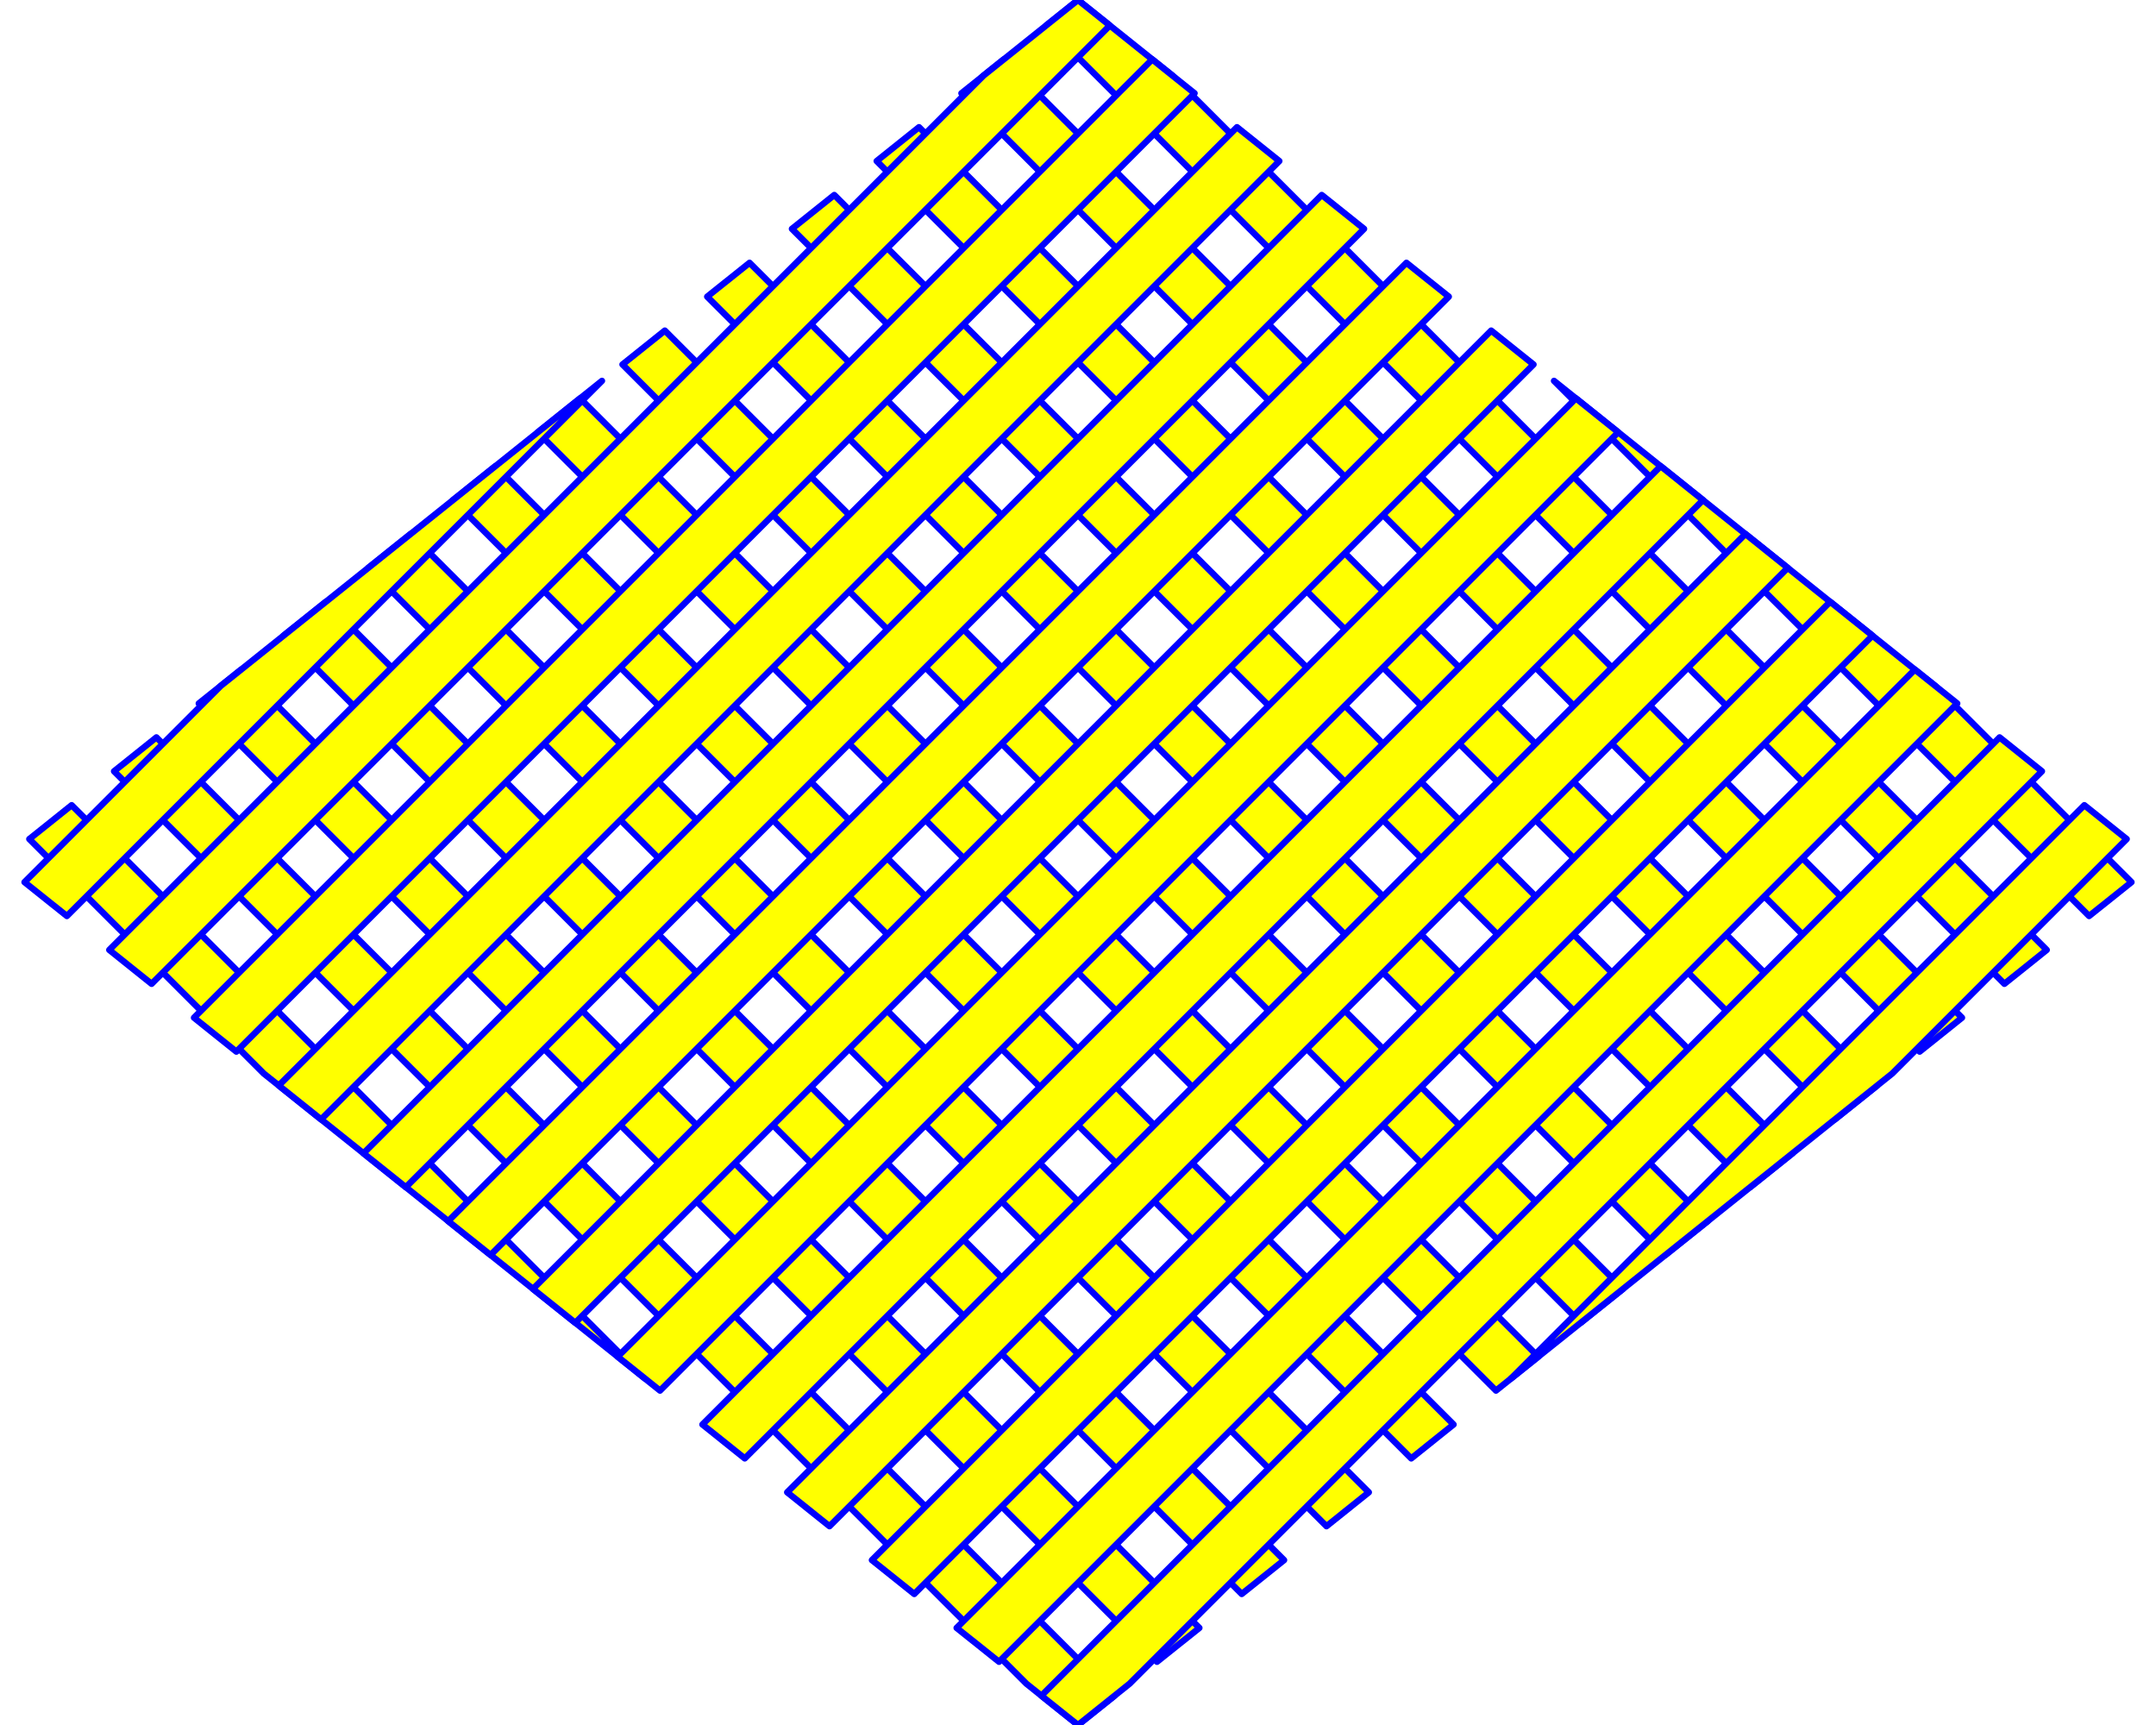
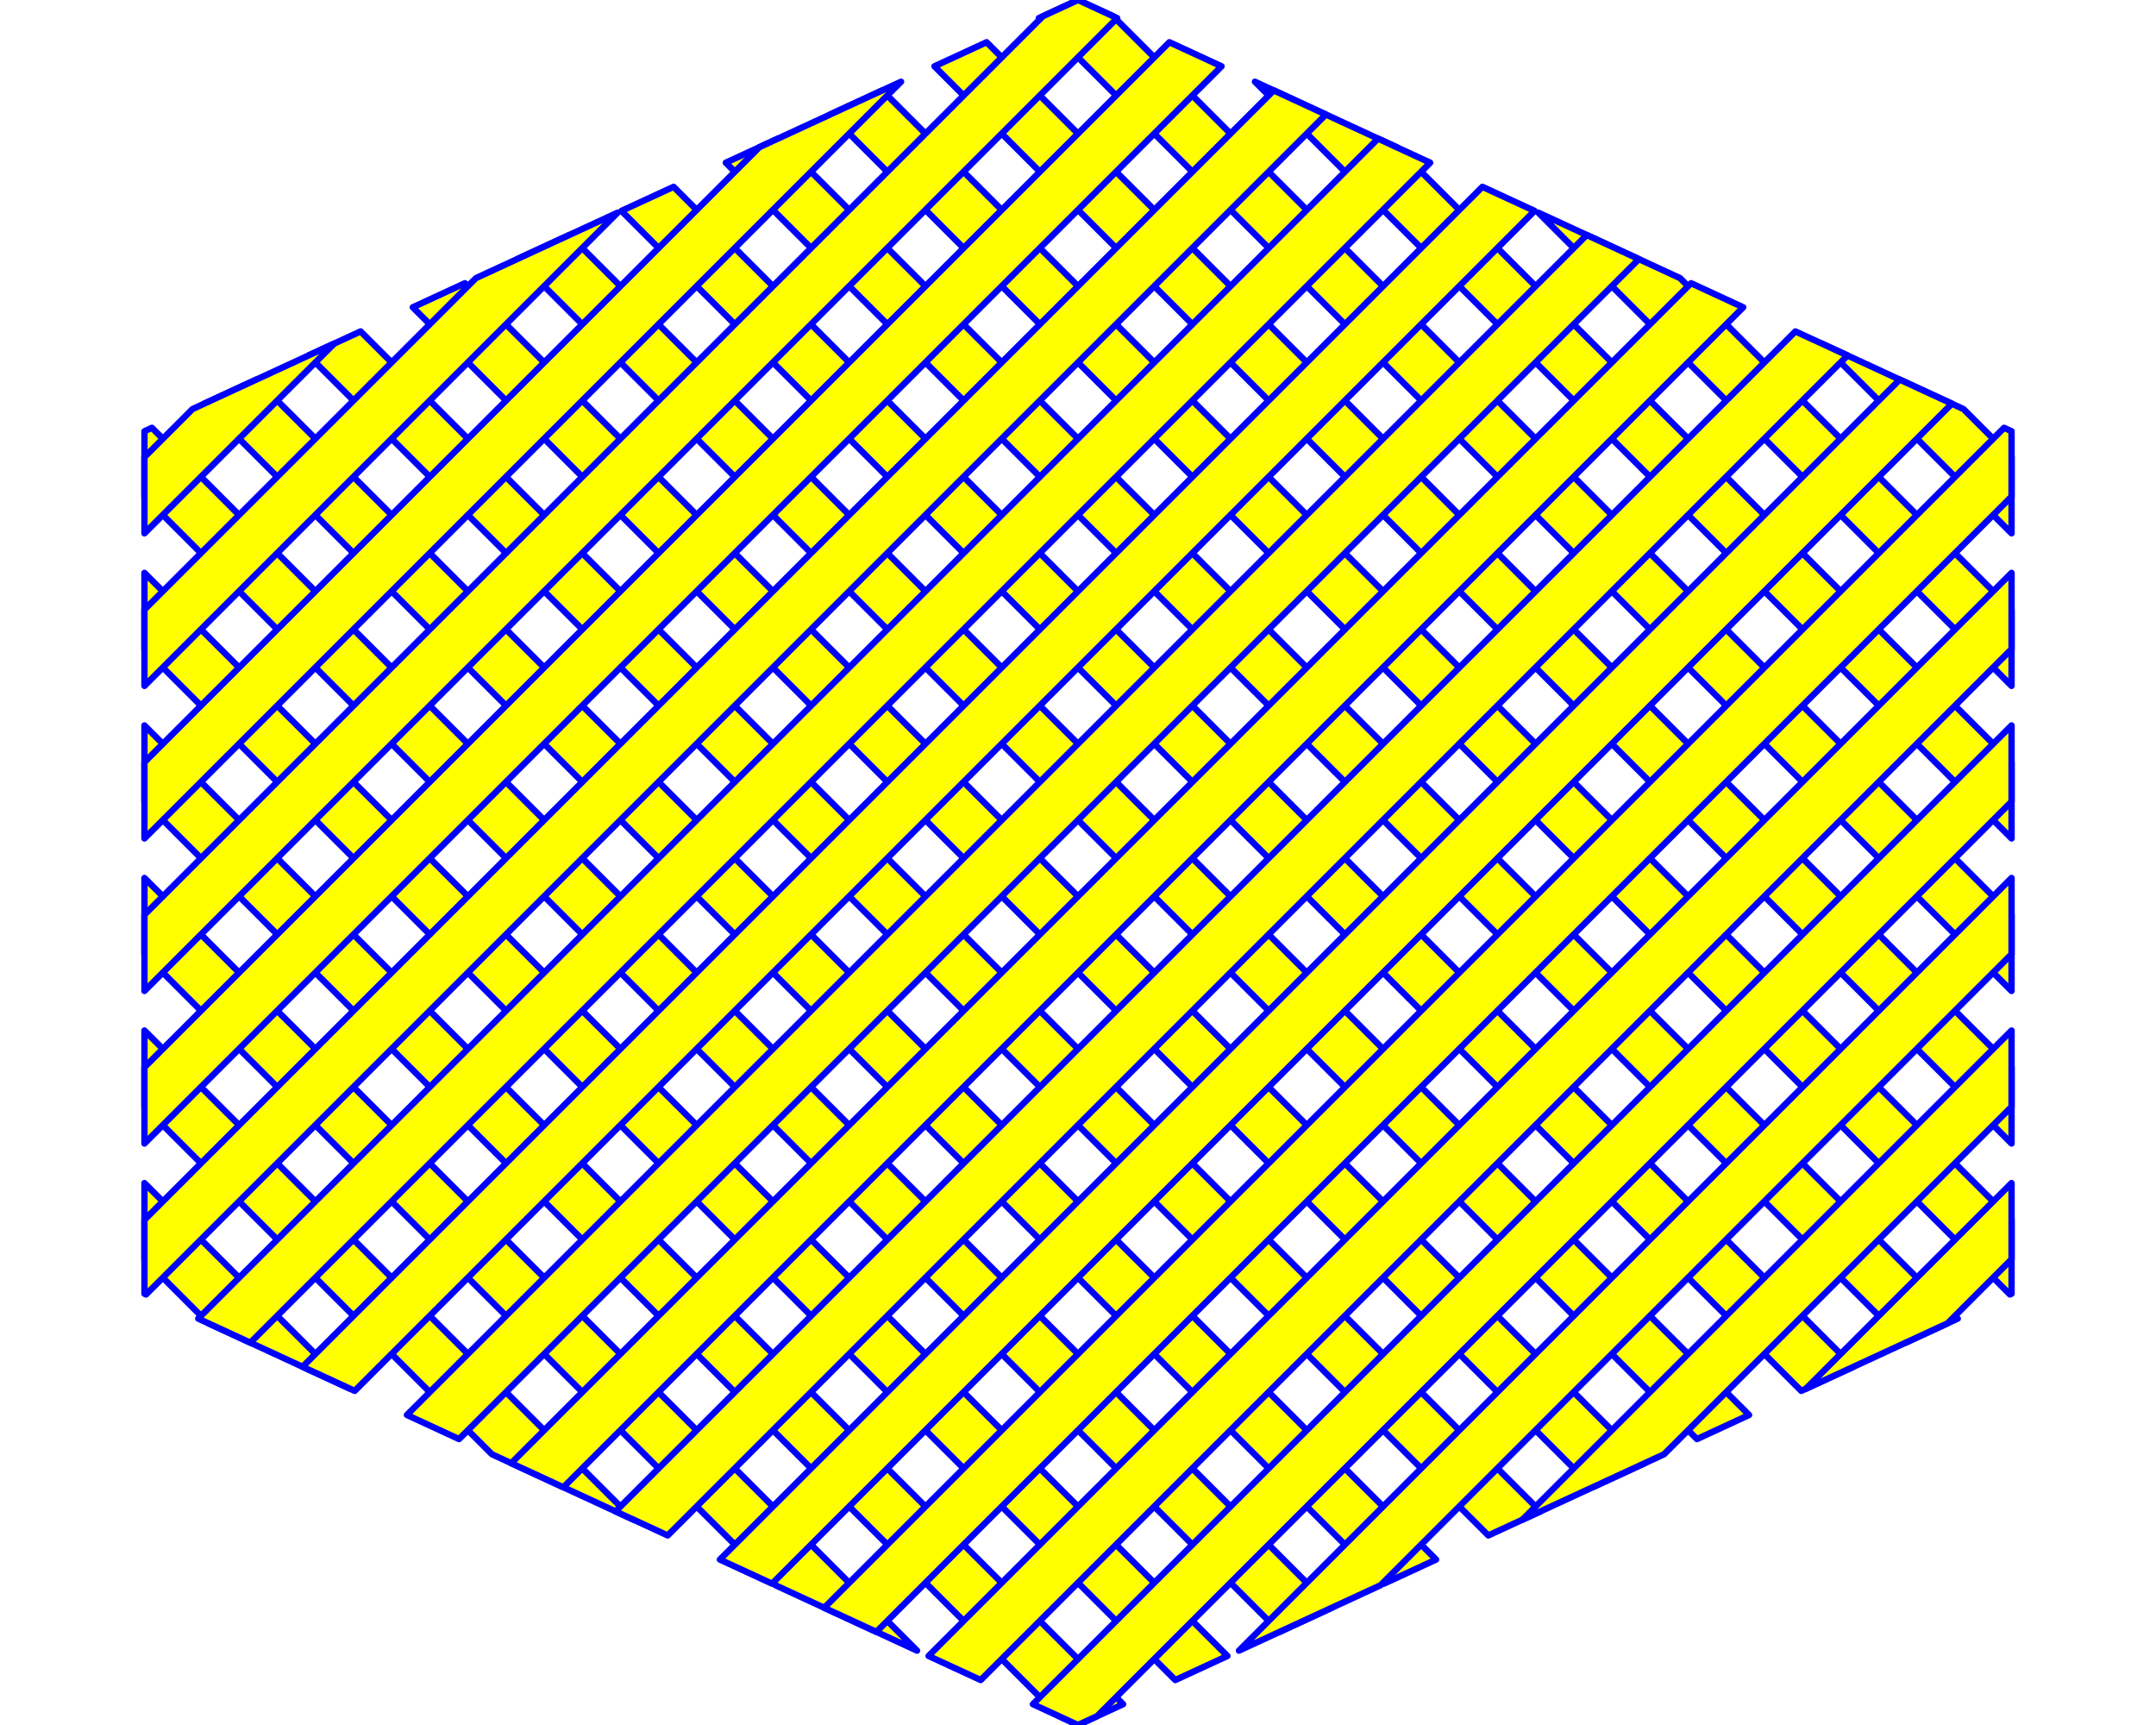
<svg xmlns="http://www.w3.org/2000/svg" viewBox="0 0 720.00 576.00">
  <defs>
    <style type="text/css">
    line, polyline, polygon, path, rect, circle {
      fill: none;
      stroke: #000000;
      stroke-linecap: round;
      stroke-linejoin: round;
      stroke-miterlimit: 10.00;
    }
  </style>
  </defs>
  <rect width="100%" height="100%" style="stroke: none; fill: #FFFFFF;" />
-   <polygon points="88.10,358.48 9.79,280.17 23.93,268.86 215.38,460.30 88.10,358.48 " style="stroke-width: 2.13; stroke: #0000FF; stroke-linecap: square; fill: #FFFF00;" />
-   <polygon points="342.78,562.22 38.09,257.53 52.23,246.22 372.23,566.22 360.00,576.00 342.78,562.22 " style="stroke-width: 2.13; stroke: #0000FF; stroke-linecap: square; fill: #FFFF00;" />
-   <polygon points="386.38,554.89 66.38,234.89 80.53,223.58 400.53,543.58 386.38,554.89 " style="stroke-width: 2.13; stroke: #0000FF; stroke-linecap: square; fill: #FFFF00;" />
-   <polygon points="414.68,532.25 94.68,212.25 108.82,200.94 428.82,520.94 414.68,532.25 " style="stroke-width: 2.13; stroke: #0000FF; stroke-linecap: square; fill: #FFFF00;" />
-   <polygon points="442.98,509.62 122.98,189.62 137.12,178.30 457.12,498.30 442.98,509.62 " style="stroke-width: 2.13; stroke: #0000FF; stroke-linecap: square; fill: #FFFF00;" />
-   <polygon points="471.28,486.98 151.28,166.98 165.42,155.66 485.42,475.66 471.28,486.98 " style="stroke-width: 2.13; stroke: #0000FF; stroke-linecap: square; fill: #FFFF00;" />
-   <polygon points="499.58,464.34 179.58,144.34 193.72,133.02 513.72,453.02 499.58,464.34 " style="stroke-width: 2.13; stroke: #0000FF; stroke-linecap: square; fill: #FFFF00;" />
-   <polygon points="527.88,441.70 207.88,121.70 222.02,110.39 542.02,430.39 527.88,441.70 " style="stroke-width: 2.13; stroke: #0000FF; stroke-linecap: square; fill: #FFFF00;" />
-   <polygon points="556.17,419.06 236.17,99.06 250.32,87.75 570.32,407.75 556.17,419.06 " style="stroke-width: 2.13; stroke: #0000FF; stroke-linecap: square; fill: #FFFF00;" />
-   <polygon points="584.47,396.42 264.47,76.42 278.61,65.11 598.61,385.11 584.47,396.42 " style="stroke-width: 2.13; stroke: #0000FF; stroke-linecap: square; fill: #FFFF00;" />
-   <polygon points="612.77,373.78 292.77,53.78 306.91,42.47 626.91,362.47 612.77,373.78 " style="stroke-width: 2.13; stroke: #0000FF; stroke-linecap: square; fill: #FFFF00;" />
-   <polygon points="641.07,351.15 321.07,31.15 335.21,19.83 655.21,339.83 641.07,351.15 " style="stroke-width: 2.13; stroke: #0000FF; stroke-linecap: square; fill: #FFFF00;" />
-   <polygon points="669.37,328.51 349.37,8.51 360.00,0.00 391.57,25.25 683.51,317.19 669.37,328.51 " style="stroke-width: 2.13; stroke: #0000FF; stroke-linecap: square; fill: #FFFF00;" />
-   <polygon points="697.66,305.87 518.97,127.18 646.25,229.00 711.81,294.56 697.66,305.87 " style="stroke-width: 2.13; stroke: #0000FF; stroke-linecap: square; fill: #FFFF00;" />
-   <polygon points="710.21,280.17 631.90,358.48 504.62,460.30 696.07,268.86 710.21,280.17 " style="stroke-width: 2.13; stroke: #0000FF; stroke-linecap: square; fill: #FFFF00;" />
-   <polygon points="681.91,257.53 377.22,562.22 360.00,576.00 347.77,566.22 667.77,246.22 681.91,257.53 " style="stroke-width: 2.13; stroke: #0000FF; stroke-linecap: square; fill: #FFFF00;" />
-   <polygon points="653.62,234.89 333.62,554.89 319.47,543.58 639.47,223.58 653.62,234.89 " style="stroke-width: 2.13; stroke: #0000FF; stroke-linecap: square; fill: #FFFF00;" />
-   <polygon points="625.32,212.25 305.32,532.25 291.18,520.94 611.18,200.94 625.32,212.25 " style="stroke-width: 2.13; stroke: #0000FF; stroke-linecap: square; fill: #FFFF00;" />
-   <polygon points="597.02,189.62 277.02,509.62 262.88,498.30 582.88,178.30 597.02,189.62 " style="stroke-width: 2.13; stroke: #0000FF; stroke-linecap: square; fill: #FFFF00;" />
-   <polygon points="568.72,166.98 248.72,486.98 234.58,475.66 554.58,155.66 568.72,166.98 " style="stroke-width: 2.13; stroke: #0000FF; stroke-linecap: square; fill: #FFFF00;" />
-   <polygon points="540.42,144.34 220.42,464.34 206.28,453.02 526.28,133.02 540.42,144.34 " style="stroke-width: 2.13; stroke: #0000FF; stroke-linecap: square; fill: #FFFF00;" />
-   <polygon points="512.12,121.70 192.12,441.70 177.98,430.39 497.98,110.39 512.12,121.70 " style="stroke-width: 2.13; stroke: #0000FF; stroke-linecap: square; fill: #FFFF00;" />
-   <polygon points="483.83,99.06 163.83,419.06 149.68,407.75 469.68,87.75 483.83,99.06 " style="stroke-width: 2.13; stroke: #0000FF; stroke-linecap: square; fill: #FFFF00;" />
-   <polygon points="455.53,76.42 135.53,396.42 121.39,385.11 441.39,65.11 455.53,76.42 " style="stroke-width: 2.13; stroke: #0000FF; stroke-linecap: square; fill: #FFFF00;" />
-   <polygon points="427.23,53.78 107.23,373.78 93.09,362.47 413.09,42.47 427.23,53.78 " style="stroke-width: 2.13; stroke: #0000FF; stroke-linecap: square; fill: #FFFF00;" />
-   <polygon points="398.93,31.15 78.93,351.15 64.79,339.83 384.79,19.83 398.93,31.15 " style="stroke-width: 2.13; stroke: #0000FF; stroke-linecap: square; fill: #FFFF00;" />
-   <polygon points="370.63,8.51 50.63,328.51 36.49,317.19 328.43,25.25 360.00,0.00 370.63,8.51 " style="stroke-width: 2.13; stroke: #0000FF; stroke-linecap: square; fill: #FFFF00;" />
-   <polygon points="201.03,127.18 22.34,305.87 8.19,294.56 73.75,229.00 201.03,127.18 " style="stroke-width: 2.13; stroke: #0000FF; stroke-linecap: square; fill: #FFFF00;" />
+   <polygon points="69.62,441.88 48.24,420.49 48.24,395.04 116.93,463.73 69.62,441.88 " style="stroke-width: 2.13; stroke: #0000FF; stroke-linecap: square; fill: #FFFF00;" />
+   <polygon points="164.28,485.60 48.24,369.56 48.24,344.10 211.59,507.45 164.28,485.60 " style="stroke-width: 2.13; stroke: #0000FF; stroke-linecap: square; fill: #FFFF00;" />
+   <polygon points="258.94,529.32 48.24,318.62 48.24,293.16 306.25,551.17 258.94,529.32 " style="stroke-width: 2.13; stroke: #0000FF; stroke-linecap: square; fill: #FFFF00;" />
+   <polygon points="353.60,573.04 48.24,267.68 48.24,242.23 375.06,569.05 360.00,576.00 353.60,573.04 " style="stroke-width: 2.13; stroke: #0000FF; stroke-linecap: square; fill: #FFFF00;" />
+   <polygon points="392.49,560.99 48.24,216.75 48.24,191.29 409.90,552.95 392.49,560.99 " style="stroke-width: 2.13; stroke: #0000FF; stroke-linecap: square; fill: #FFFF00;" />
+   <polygon points="427.33,544.90 48.24,165.81 48.24,144.00 50.73,142.85 444.74,536.86 427.33,544.90 " style="stroke-width: 2.13; stroke: #0000FF; stroke-linecap: square; fill: #FFFF00;" />
+   <polygon points="462.17,528.81 68.16,134.80 85.58,126.75 479.59,520.76 462.17,528.81 " style="stroke-width: 2.13; stroke: #0000FF; stroke-linecap: square; fill: #FFFF00;" />
+   <polygon points="497.02,512.71 103.01,118.70 120.42,110.66 514.43,504.67 497.02,512.71 " style="stroke-width: 2.13; stroke: #0000FF; stroke-linecap: square; fill: #FFFF00;" />
+   <polygon points="531.86,496.62 137.85,102.61 155.26,94.57 549.27,488.58 531.86,496.62 " style="stroke-width: 2.13; stroke: #0000FF; stroke-linecap: square; fill: #FFFF00;" />
+   <polygon points="566.70,480.53 172.69,86.52 190.10,78.47 584.11,472.48 566.70,480.53 " style="stroke-width: 2.13; stroke: #0000FF; stroke-linecap: square; fill: #FFFF00;" />
+   <polygon points="601.54,464.43 207.53,70.42 224.95,62.38 618.96,456.39 601.54,464.43 " style="stroke-width: 2.13; stroke: #0000FF; stroke-linecap: square; fill: #FFFF00;" />
+   <polygon points="636.39,448.34 242.38,54.33 259.79,46.29 653.80,440.30 636.39,448.34 " style="stroke-width: 2.13; stroke: #0000FF; stroke-linecap: square; fill: #FFFF00;" />
+   <polygon points="671.23,432.24 277.22,38.24 294.63,30.19 671.76,407.32 671.76,432.00 671.23,432.24 " style="stroke-width: 2.13; stroke: #0000FF; stroke-linecap: square; fill: #FFFF00;" />
+   <polygon points="671.76,381.84 312.06,22.14 329.48,14.10 671.76,356.38 671.76,381.84 " style="stroke-width: 2.13; stroke: #0000FF; stroke-linecap: square; fill: #FFFF00;" />
+   <polygon points="671.76,330.90 346.91,6.05 360.00,0.00 371.73,5.42 671.76,305.45 671.76,330.90 " style="stroke-width: 2.13; stroke: #0000FF; stroke-linecap: square; fill: #FFFF00;" />
+   <polygon points="671.76,279.97 419.09,27.29 466.39,49.14 671.76,254.51 671.76,279.97 " style="stroke-width: 2.13; stroke: #0000FF; stroke-linecap: square; fill: #FFFF00;" />
+   <polygon points="671.76,229.03 513.74,71.01 561.05,92.86 671.76,203.57 671.76,229.03 " style="stroke-width: 2.13; stroke: #0000FF; stroke-linecap: square; fill: #FFFF00;" />
+   <polygon points="671.76,178.09 608.40,114.74 655.71,136.59 671.76,152.64 671.76,178.09 " style="stroke-width: 2.13; stroke: #0000FF; stroke-linecap: square; fill: #FFFF00;" />
+   <polygon points="671.76,420.49 650.38,441.88 603.07,463.73 671.76,395.04 671.76,420.49 " style="stroke-width: 2.13; stroke: #0000FF; stroke-linecap: square; fill: #FFFF00;" />
+   <polygon points="671.76,369.56 555.72,485.60 508.41,507.45 671.76,344.10 671.76,369.56 " style="stroke-width: 2.13; stroke: #0000FF; stroke-linecap: square; fill: #FFFF00;" />
+   <polygon points="671.76,318.62 461.06,529.32 413.75,551.17 671.76,293.16 671.76,318.62 " style="stroke-width: 2.13; stroke: #0000FF; stroke-linecap: square; fill: #FFFF00;" />
+   <polygon points="671.76,267.68 366.40,573.04 360.00,576.00 344.94,569.05 671.76,242.23 671.76,267.68 " style="stroke-width: 2.13; stroke: #0000FF; stroke-linecap: square; fill: #FFFF00;" />
+   <polygon points="671.76,216.75 327.51,560.99 310.10,552.95 671.76,191.29 671.76,216.75 " style="stroke-width: 2.13; stroke: #0000FF; stroke-linecap: square; fill: #FFFF00;" />
+   <polygon points="671.76,165.81 292.67,544.90 275.26,536.86 669.27,142.85 671.76,144.00 671.76,165.81 " style="stroke-width: 2.13; stroke: #0000FF; stroke-linecap: square; fill: #FFFF00;" />
+   <polygon points="651.84,134.80 257.83,528.81 240.41,520.76 634.42,126.75 651.84,134.80 " style="stroke-width: 2.13; stroke: #0000FF; stroke-linecap: square; fill: #FFFF00;" />
+   <polygon points="616.99,118.70 222.98,512.71 205.57,504.67 599.58,110.66 616.99,118.70 " style="stroke-width: 2.13; stroke: #0000FF; stroke-linecap: square; fill: #FFFF00;" />
+   <polygon points="582.15,102.61 188.14,496.62 170.73,488.58 564.74,94.57 582.15,102.61 " style="stroke-width: 2.13; stroke: #0000FF; stroke-linecap: square; fill: #FFFF00;" />
+   <polygon points="547.31,86.52 153.30,480.53 135.89,472.48 529.90,78.47 547.31,86.52 " style="stroke-width: 2.13; stroke: #0000FF; stroke-linecap: square; fill: #FFFF00;" />
+   <polygon points="512.47,70.42 118.46,464.43 101.04,456.39 495.05,62.38 512.47,70.42 " style="stroke-width: 2.13; stroke: #0000FF; stroke-linecap: square; fill: #FFFF00;" />
+   <polygon points="477.62,54.33 83.61,448.34 66.20,440.30 460.21,46.29 477.62,54.33 " style="stroke-width: 2.13; stroke: #0000FF; stroke-linecap: square; fill: #FFFF00;" />
+   <polygon points="442.78,38.24 48.77,432.24 48.24,432.00 48.24,407.32 425.37,30.19 442.78,38.24 " style="stroke-width: 2.13; stroke: #0000FF; stroke-linecap: square; fill: #FFFF00;" />
+   <polygon points="407.94,22.14 48.24,381.84 48.24,356.38 390.52,14.10 407.94,22.14 " style="stroke-width: 2.13; stroke: #0000FF; stroke-linecap: square; fill: #FFFF00;" />
+   <polygon points="373.09,6.05 48.24,330.90 48.24,305.45 348.27,5.42 360.00,0.00 373.09,6.05 " style="stroke-width: 2.13; stroke: #0000FF; stroke-linecap: square; fill: #FFFF00;" />
+   <polygon points="300.91,27.29 48.24,279.97 48.24,254.51 253.61,49.14 300.91,27.29 " style="stroke-width: 2.13; stroke: #0000FF; stroke-linecap: square; fill: #FFFF00;" />
+   <polygon points="206.26,71.01 48.24,229.03 48.24,203.57 158.95,92.86 206.26,71.01 " style="stroke-width: 2.13; stroke: #0000FF; stroke-linecap: square; fill: #FFFF00;" />
+   <polygon points="111.60,114.74 48.24,178.09 48.24,152.64 64.29,136.59 111.60,114.74 " style="stroke-width: 2.13; stroke: #0000FF; stroke-linecap: square; fill: #FFFF00;" />
</svg>
